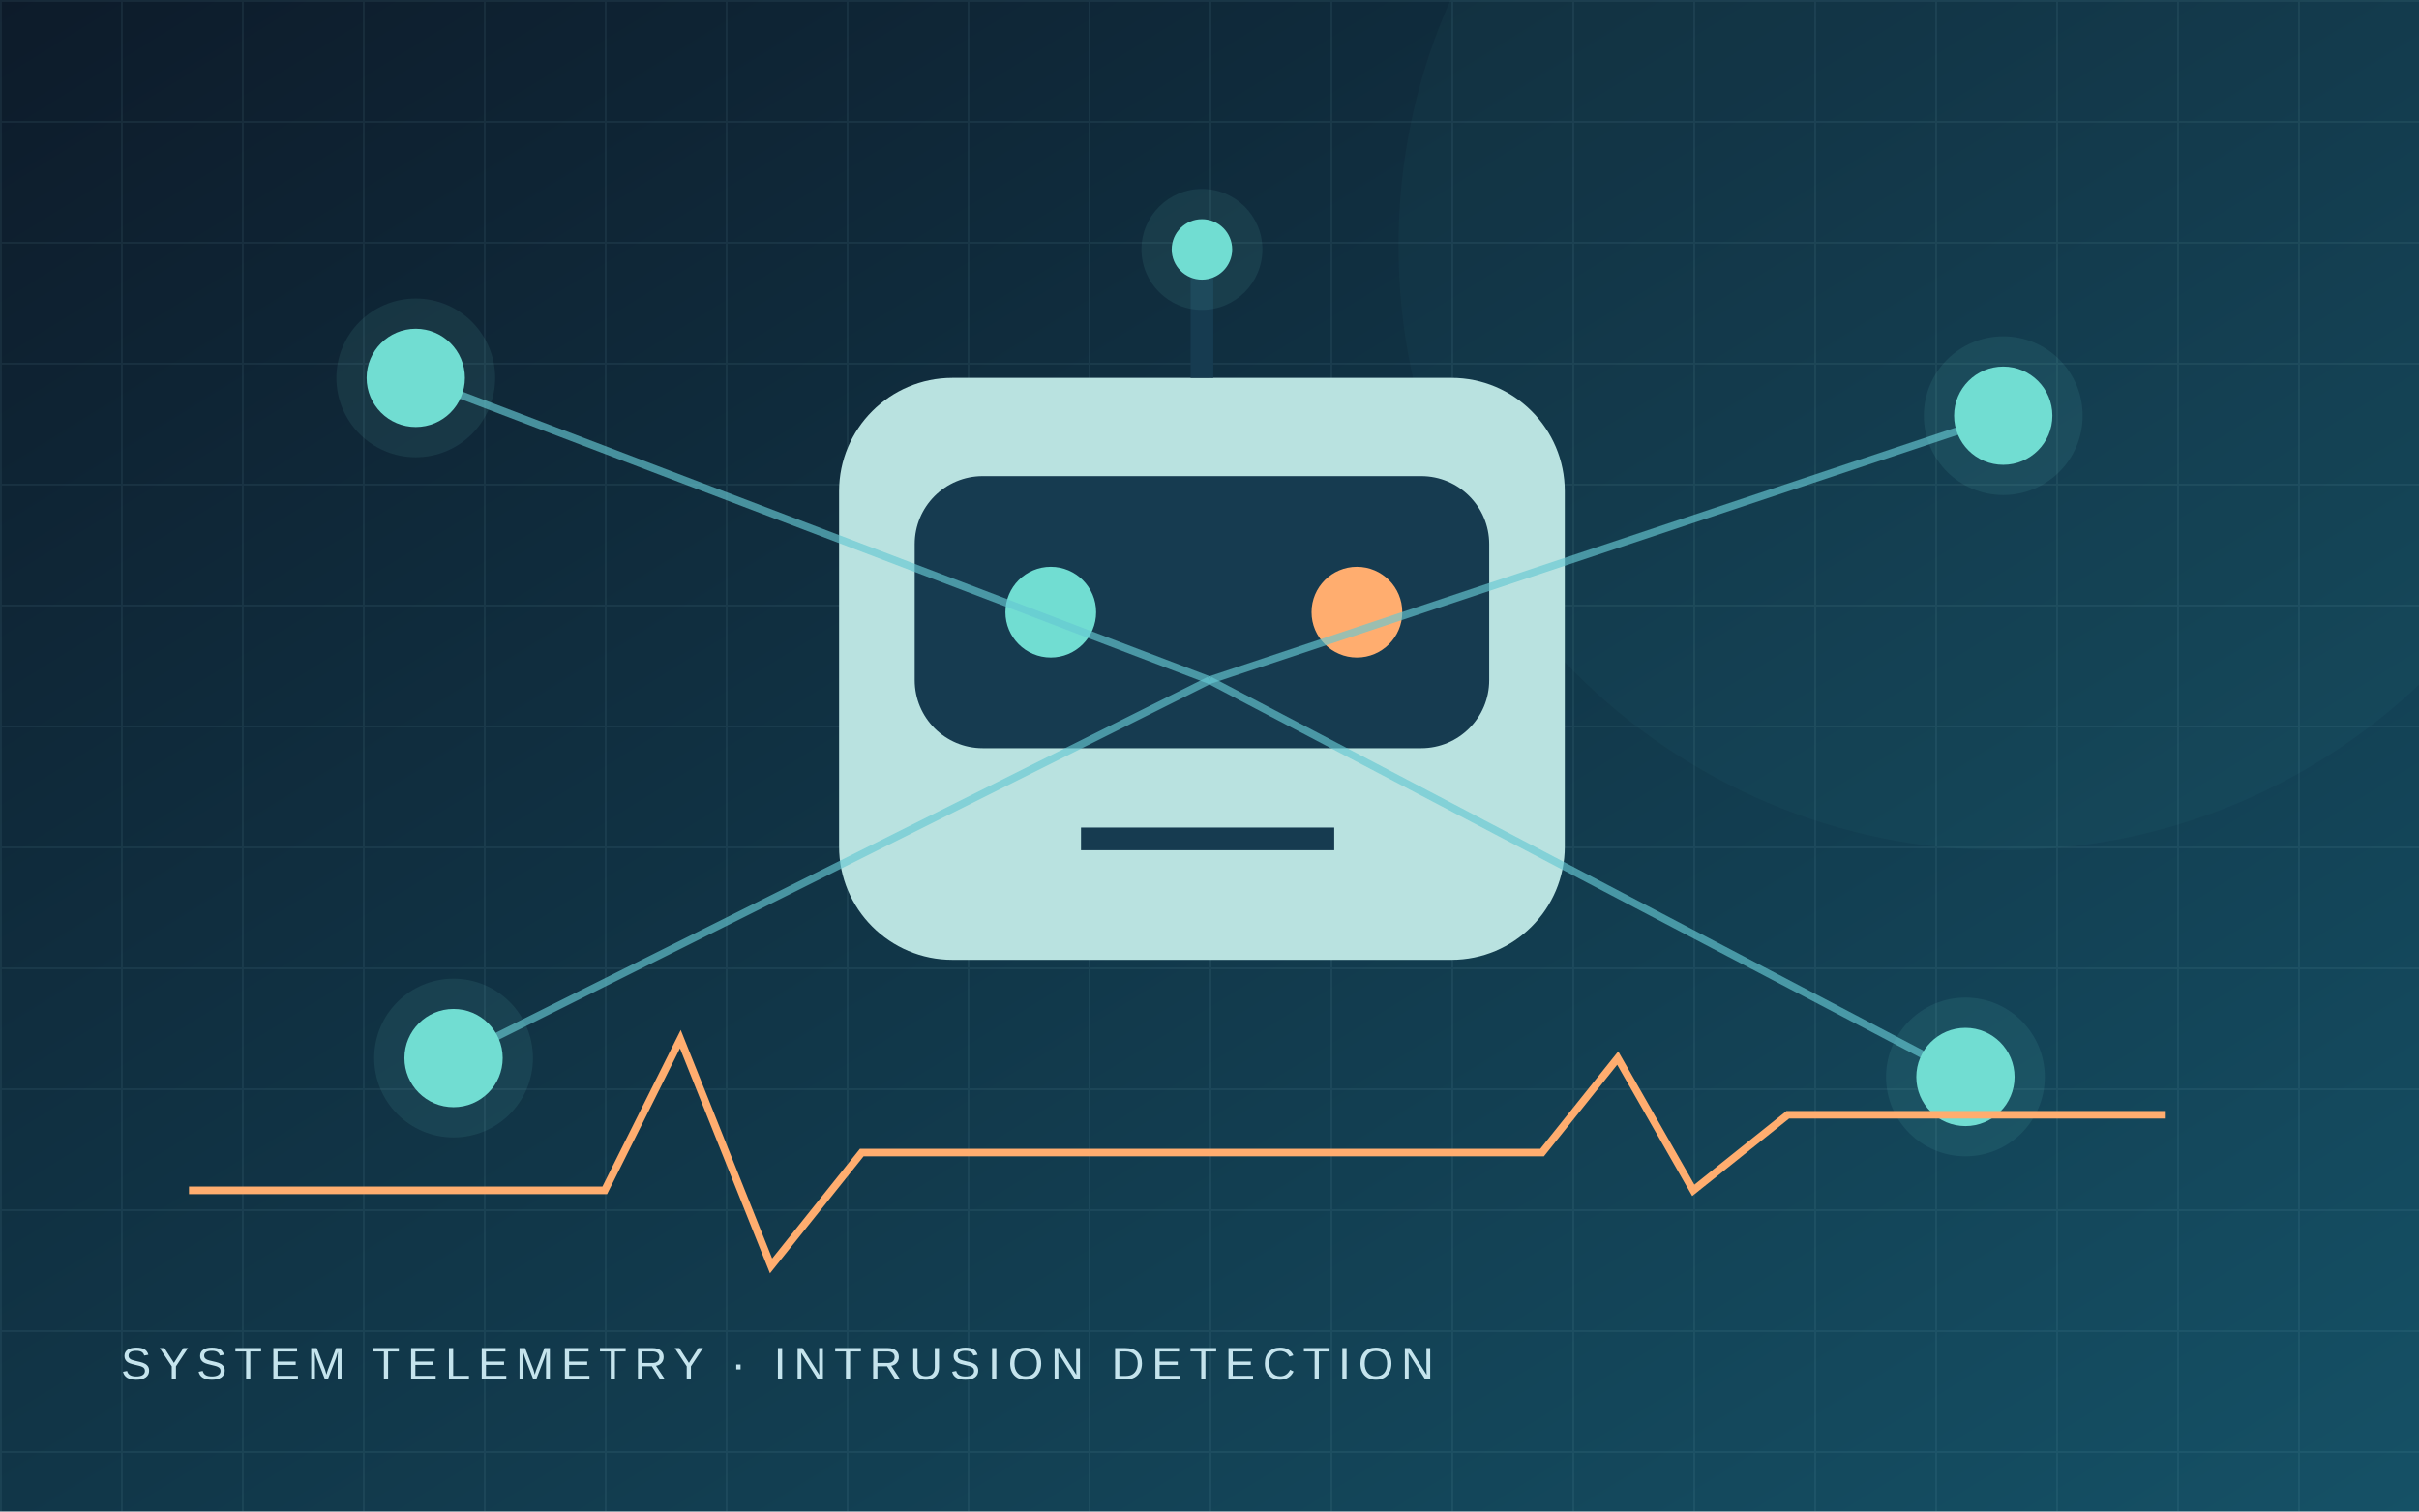
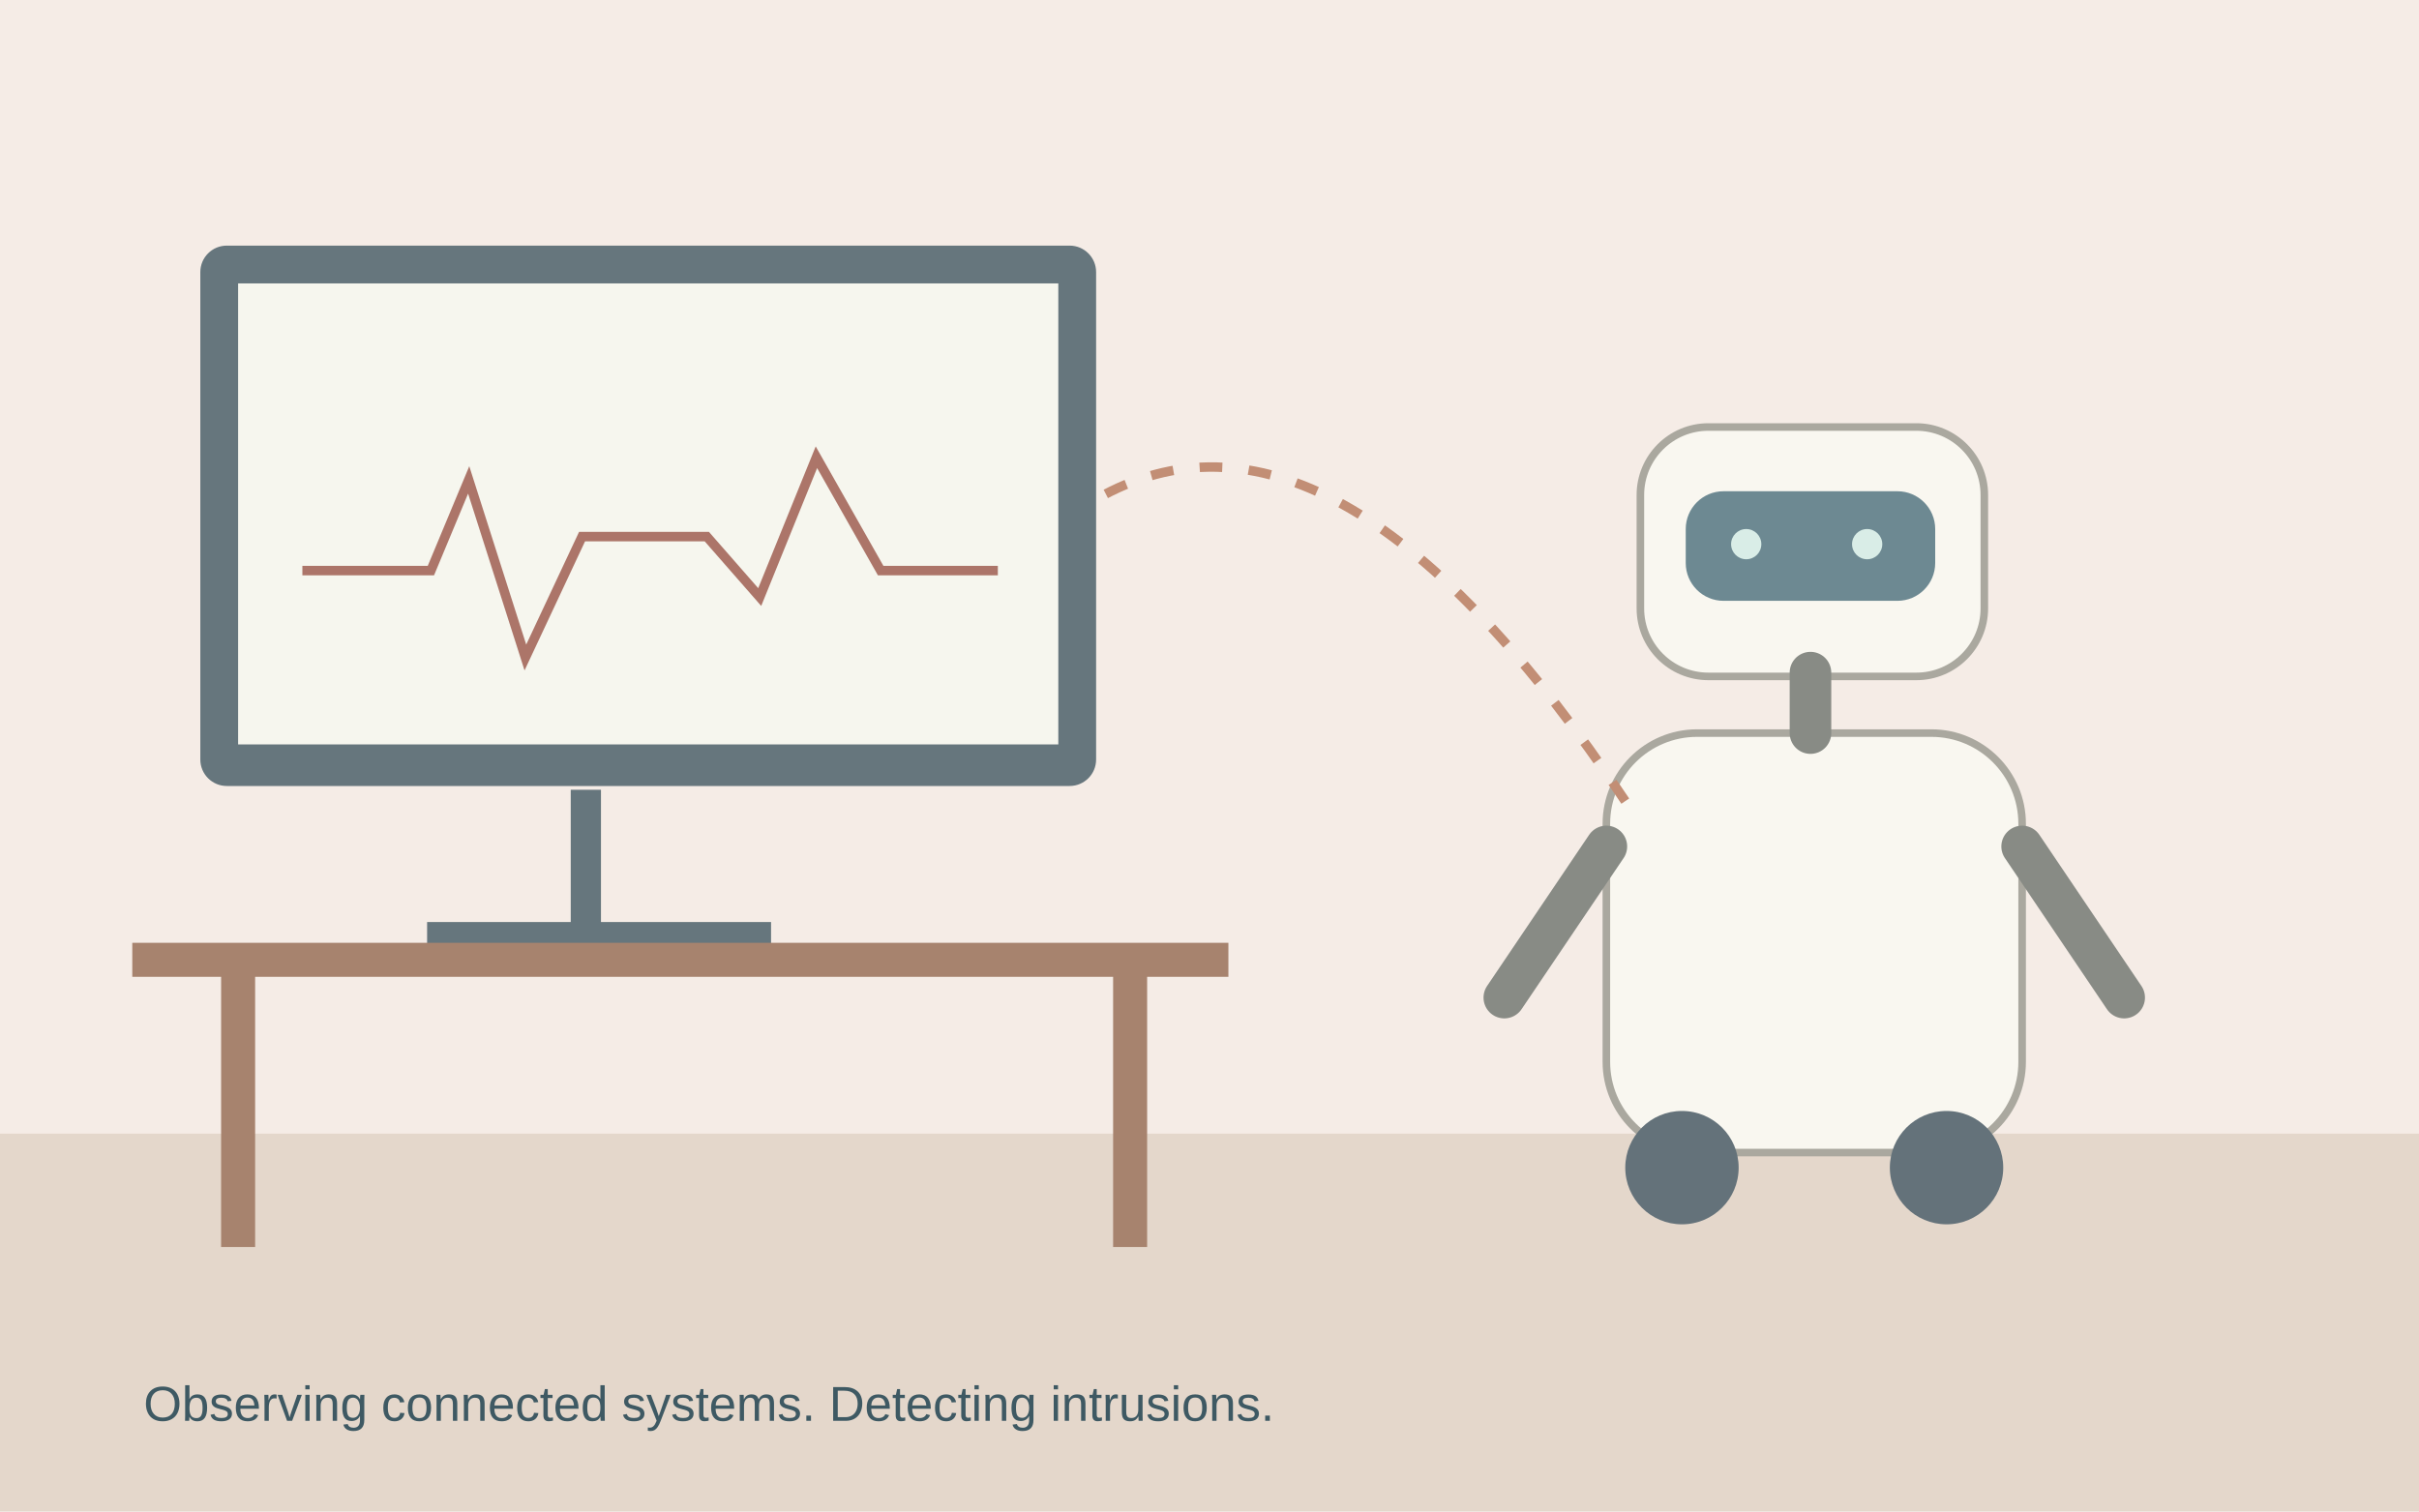
<svg xmlns="http://www.w3.org/2000/svg" viewBox="0 0 640 400" role="img">
-   <defs>
-     <linearGradient id="bg" x2="1" y2="1">
-       <stop stop-color="#0d1b2a" />
-       <stop offset="1" stop-color="#155166" />
-     </linearGradient>
-     <pattern id="grid" width="32" height="32" patternUnits="userSpaceOnUse">
-       <path d="M32 0H0V32" fill="none" stroke="#8bcbd5" stroke-opacity=".08" />
-     </pattern>
-   </defs>
-   <rect width="640" height="400" fill="url(#bg)" />
-   <rect width="640" height="400" fill="url(#grid)" />
-   <circle cx="530" cy="65" r="160" fill="#61ddd0" opacity=".035" />
-   <rect x="222" y="100" width="192" height="154" rx="30" fill="#b9e2e0" />
-   <rect x="242" y="126" width="152" height="72" rx="18" fill="#163b50" />
-   <circle cx="278" cy="162" r="12" fill="#71ddd2" />
-   <circle cx="359" cy="162" r="12" fill="#ffad6f" />
-   <path d="M286 222h67M318 100V73" stroke="#163b50" stroke-width="6" />
-   <circle cx="318" cy="66" r="16" fill="#71ddd2" opacity=".09" />
-   <circle cx="318" cy="66" r="8" fill="#71ddd2" />
-   <path d="M110 100L320 180" stroke="#65c8d2" stroke-width="2" fill="none" stroke-dasharray="" opacity=".65" />
-   <circle cx="110" cy="100" r="21" fill="#71ddd2" opacity=".09" />
-   <circle cx="110" cy="100" r="13" fill="#71ddd2" />
-   <path d="M120 280L320 180" stroke="#65c8d2" stroke-width="2" fill="none" stroke-dasharray="" opacity=".65" />
-   <circle cx="120" cy="280" r="21" fill="#71ddd2" opacity=".09" />
-   <circle cx="120" cy="280" r="13" fill="#71ddd2" />
-   <path d="M530 110L320 180" stroke="#65c8d2" stroke-width="2" fill="none" stroke-dasharray="" opacity=".65" />
-   <circle cx="530" cy="110" r="21" fill="#71ddd2" opacity=".09" />
-   <circle cx="530" cy="110" r="13" fill="#71ddd2" />
-   <path d="M520 285L320 180" stroke="#65c8d2" stroke-width="2" fill="none" stroke-dasharray="" opacity=".65" />
-   <circle cx="520" cy="285" r="21" fill="#71ddd2" opacity=".09" />
-   <circle cx="520" cy="285" r="13" fill="#71ddd2" />
-   <path d="M50 315h110l20-40 24 60 24-30h180l20-25 20 35 25-20h100" stroke="#ffad6f" stroke-width="2" fill="none" />
-   <text x="32" y="365" fill="#c5e4ed" font-family="Arial,sans-serif" font-size="12" letter-spacing="2">SYSTEM TELEMETRY · INTRUSION DETECTION</text>
+   <style>@keyframes flow{from{stroke-dashoffset:52}to{stroke-dashoffset:0}}@keyframes drive{0%{transform:translateX(-18px)}100%{transform:translateX(0)}}@keyframes reveal{0%,15%{opacity:.25}100%{opacity:1}}.flow{animation:flow 4s ease-out 1}.vehicle{animation:drive 4s ease-out 1}.signal{animation:reveal 4s ease-out 1}@media(prefers-reduced-motion:reduce){*{animation:none!important}}</style>
+   <rect width="640" height="400" fill="#f5ece6" />
+   <path d="M0 300H640V400H0Z" fill="#e4d7cb" />
+   <rect x="53" y="65" width="237" height="143" rx="7" fill="#66767d" />
+   <rect x="63" y="75" width="217" height="122" fill="#f6f6ee" />
+   <path d="M155 209v39m-42 0h91" stroke="#66767d" stroke-width="8" />
+   <path d="M35 254H325M63 254v76M299 254v76" stroke="#a7836e" stroke-width="9" />
+   <path class="signal" d="M80 151h34l10-24 15 47 15-32h33l14 16 15-37 17 30h31" fill="none" stroke="#ac7569" stroke-width="2.5" stroke-dasharray="" />
+   <rect x="425" y="194" width="110" height="111" rx="24" fill="#f9f7f0" stroke="#aaa89f" stroke-width="2" />
+   <rect x="434" y="113" width="91" height="66" rx="18" fill="#f9f7f0" stroke="#aaa89f" stroke-width="2" />
+   <rect x="446" y="130" width="66" height="29" rx="10" fill="#6d8992" />
+   <circle cx="462" cy="144" r="4" fill="#d9ede7" />
+   <circle cx="494" cy="144" r="4" fill="#d9ede7" />
+   <path d="M479 178v16M425 224l-27 40M535 224l27 40" stroke="#888b85" stroke-width="11" stroke-linecap="round" />
+   <circle cx="445" cy="309" r="15" fill="#64727a" />
+   <circle cx="515" cy="309" r="15" fill="#64727a" />
+   <path class="flow" d="M430 212Q354 98 292 131" fill="none" stroke="#c28e75" stroke-width="2.5" stroke-dasharray="6 7" />
+   <text x="38" y="376" font-family="Arial,sans-serif" font-size="13" fill="#3e5963">Observing connected systems. Detecting intrusions.</text>
</svg>
